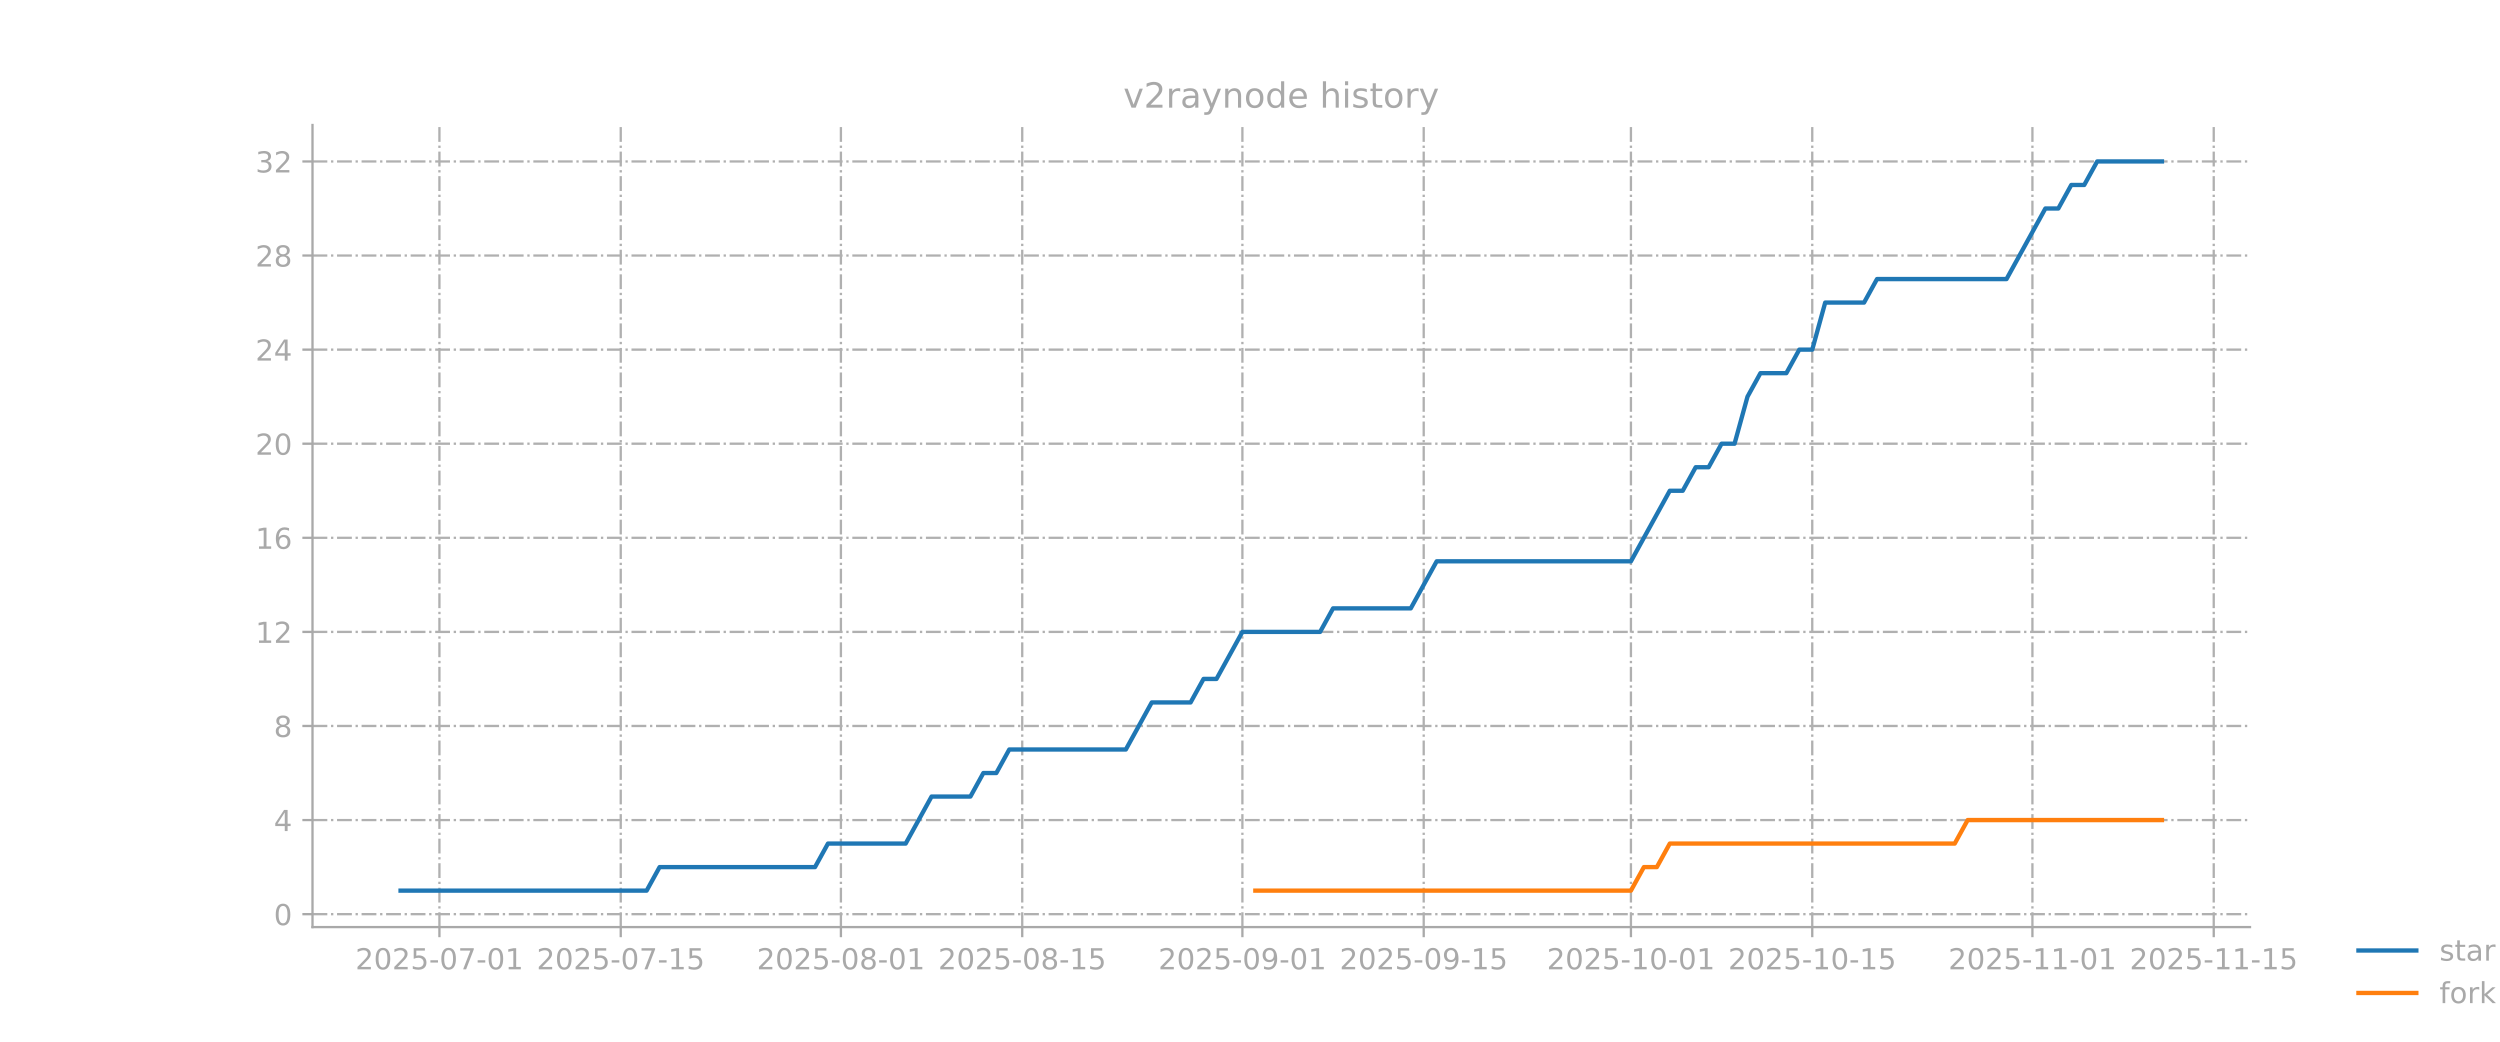
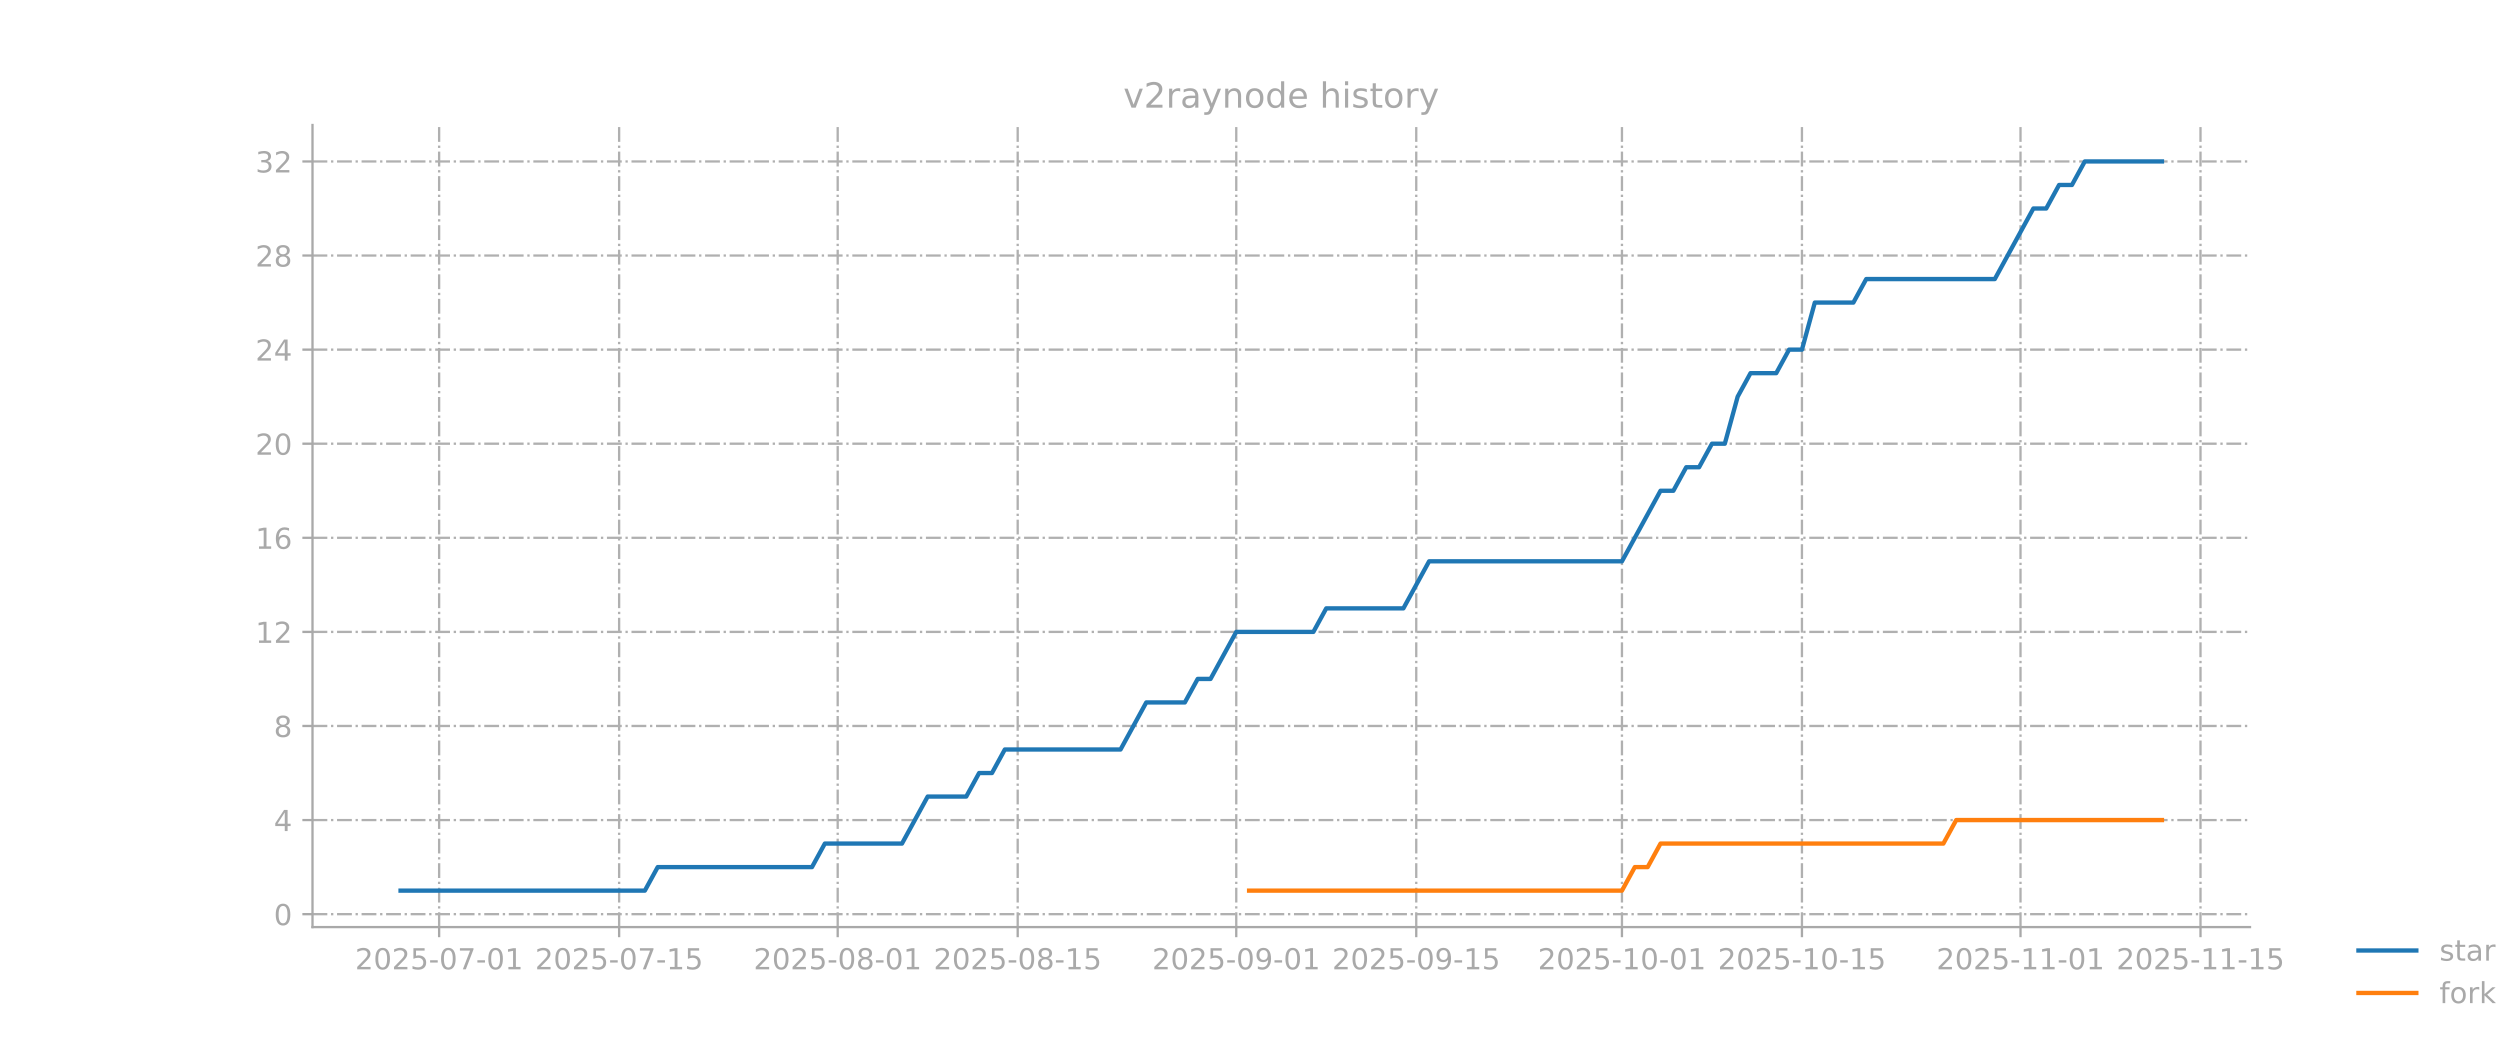
<svg xmlns="http://www.w3.org/2000/svg" xmlns:xlink="http://www.w3.org/1999/xlink" width="864pt" height="360pt" viewBox="0 0 864 360" version="1.1">
  <defs>
    <style type="text/css">*{stroke-linejoin: round; stroke-linecap: butt}</style>
  </defs>
  <g id="figure_1">
    <g id="patch_1">
      <path d="M 0 360  L 864 360  L 864 0  L 0 0  L 0 360  z " style="fill: none; opacity: 0" />
    </g>
    <g id="axes_1">
      <g id="patch_2">
        <path d="M 108 320.4  L 777.6 320.4  L 777.6 43.2  L 108 43.2  L 108 320.4  z " style="fill: none; opacity: 0" />
      </g>
      <g id="matplotlib.axis_1">
        <g id="xtick_1">
          <g id="line2d_1">
-             <path d="M 151.864 320.4  L 151.864 43.2  " clip-path="url(#p9b9fefcc9b)" style="fill: none; stroke-dasharray: 5.12,1.28,0.8,1.28; stroke-dashoffset: 0; stroke: #b0b0b0; stroke-width: 0.8" />
+             <path d="M 151.766 320.4  L 151.766 43.2  " clip-path="url(#pfaca9e0b37)" style="fill: none; stroke-dasharray: 5.12,1.28,0.8,1.28; stroke-dashoffset: 0; stroke: #b0b0b0; stroke-width: 0.8" />
          </g>
          <g id="line2d_2">
            <defs>
-               <path id="mfa0b8a6525" d="M 0 0  L 0 3.5  " style="stroke: #a9a9a9; stroke-width: 0.8" />
+               <path id="m57b0cd4472" d="M 0 0  L 0 3.5  " style="stroke: #a9a9a9; stroke-width: 0.8" />
            </defs>
            <g>
-               <use xlink:href="#mfa0b8a6525" x="151.864" y="320.4" style="fill: #a9a9a9; stroke: #a9a9a9; stroke-width: 0.8" />
+               <use xlink:href="#m57b0cd4472" x="151.766" y="320.4" style="fill: #a9a9a9; stroke: #a9a9a9; stroke-width: 0.8" />
            </g>
          </g>
          <g id="text_1">
-             <g style="fill: #a9a9a9" transform="translate(122.8064 334.9984) scale(0.1 -0.1)">
+             <g style="fill: #a9a9a9" transform="translate(122.7083 334.9984) scale(0.1 -0.1)">
              <defs>
                <path id="DejaVuSans-32" d="M 1228 531  L 3431 531  L 3431 0  L 469 0  L 469 531  Q 828 903 1448 1529  Q 2069 2156 2228 2338  Q 2531 2678 2651 2914  Q 2772 3150 2772 3378  Q 2772 3750 2511 3984  Q 2250 4219 1831 4219  Q 1534 4219 1204 4116  Q 875 4013 500 3803  L 500 4441  Q 881 4594 1212 4672  Q 1544 4750 1819 4750  Q 2544 4750 2975 4387  Q 3406 4025 3406 3419  Q 3406 3131 3298 2873  Q 3191 2616 2906 2266  Q 2828 2175 2409 1742  Q 1991 1309 1228 531  z " transform="scale(0.015625)" />
                <path id="DejaVuSans-30" d="M 2034 4250  Q 1547 4250 1301 3770  Q 1056 3291 1056 2328  Q 1056 1369 1301 889  Q 1547 409 2034 409  Q 2525 409 2770 889  Q 3016 1369 3016 2328  Q 3016 3291 2770 3770  Q 2525 4250 2034 4250  z M 2034 4750  Q 2819 4750 3233 4129  Q 3647 3509 3647 2328  Q 3647 1150 3233 529  Q 2819 -91 2034 -91  Q 1250 -91 836 529  Q 422 1150 422 2328  Q 422 3509 836 4129  Q 1250 4750 2034 4750  z " transform="scale(0.015625)" />
                <path id="DejaVuSans-35" d="M 691 4666  L 3169 4666  L 3169 4134  L 1269 4134  L 1269 2991  Q 1406 3038 1543 3061  Q 1681 3084 1819 3084  Q 2600 3084 3056 2656  Q 3513 2228 3513 1497  Q 3513 744 3044 326  Q 2575 -91 1722 -91  Q 1428 -91 1123 -41  Q 819 9 494 109  L 494 744  Q 775 591 1075 516  Q 1375 441 1709 441  Q 2250 441 2565 725  Q 2881 1009 2881 1497  Q 2881 1984 2565 2268  Q 2250 2553 1709 2553  Q 1456 2553 1204 2497  Q 953 2441 691 2322  L 691 4666  z " transform="scale(0.015625)" />
                <path id="DejaVuSans-2d" d="M 313 2009  L 1997 2009  L 1997 1497  L 313 1497  L 313 2009  z " transform="scale(0.015625)" />
                <path id="DejaVuSans-37" d="M 525 4666  L 3525 4666  L 3525 4397  L 1831 0  L 1172 0  L 2766 4134  L 525 4134  L 525 4666  z " transform="scale(0.015625)" />
                <path id="DejaVuSans-31" d="M 794 531  L 1825 531  L 1825 4091  L 703 3866  L 703 4441  L 1819 4666  L 2450 4666  L 2450 531  L 3481 531  L 3481 0  L 794 0  L 794 531  z " transform="scale(0.015625)" />
              </defs>
              <use xlink:href="#DejaVuSans-32" />
              <use xlink:href="#DejaVuSans-30" transform="translate(63.62305 0)" />
              <use xlink:href="#DejaVuSans-32" transform="translate(127.2461 0)" />
              <use xlink:href="#DejaVuSans-35" transform="translate(190.8691 0)" />
              <use xlink:href="#DejaVuSans-2d" transform="translate(254.4922 0)" />
              <use xlink:href="#DejaVuSans-30" transform="translate(290.5762 0)" />
              <use xlink:href="#DejaVuSans-37" transform="translate(354.1992 0)" />
              <use xlink:href="#DejaVuSans-2d" transform="translate(417.8223 0)" />
              <use xlink:href="#DejaVuSans-30" transform="translate(453.9062 0)" />
              <use xlink:href="#DejaVuSans-31" transform="translate(517.5293 0)" />
            </g>
          </g>
        </g>
        <g id="xtick_2">
          <g id="line2d_3">
-             <path d="M 214.527 320.4  L 214.527 43.2  " clip-path="url(#p9b9fefcc9b)" style="fill: none; stroke-dasharray: 5.12,1.28,0.8,1.28; stroke-dashoffset: 0; stroke: #b0b0b0; stroke-width: 0.8" />
+             <path d="M 213.972 320.4  L 213.972 43.2  " clip-path="url(#pfaca9e0b37)" style="fill: none; stroke-dasharray: 5.12,1.28,0.8,1.28; stroke-dashoffset: 0; stroke: #b0b0b0; stroke-width: 0.8" />
          </g>
          <g id="line2d_4">
            <g>
-               <use xlink:href="#mfa0b8a6525" x="214.527" y="320.4" style="fill: #a9a9a9; stroke: #a9a9a9; stroke-width: 0.8" />
+               <use xlink:href="#m57b0cd4472" x="213.972" y="320.4" style="fill: #a9a9a9; stroke: #a9a9a9; stroke-width: 0.8" />
            </g>
          </g>
          <g id="text_2">
-             <g style="fill: #a9a9a9" transform="translate(185.4695 334.9984) scale(0.1 -0.1)">
+             <g style="fill: #a9a9a9" transform="translate(184.9141 334.9984) scale(0.1 -0.1)">
              <use xlink:href="#DejaVuSans-32" />
              <use xlink:href="#DejaVuSans-30" transform="translate(63.62305 0)" />
              <use xlink:href="#DejaVuSans-32" transform="translate(127.2461 0)" />
              <use xlink:href="#DejaVuSans-35" transform="translate(190.8691 0)" />
              <use xlink:href="#DejaVuSans-2d" transform="translate(254.4922 0)" />
              <use xlink:href="#DejaVuSans-30" transform="translate(290.5762 0)" />
              <use xlink:href="#DejaVuSans-37" transform="translate(354.1992 0)" />
              <use xlink:href="#DejaVuSans-2d" transform="translate(417.8223 0)" />
              <use xlink:href="#DejaVuSans-31" transform="translate(453.9062 0)" />
              <use xlink:href="#DejaVuSans-35" transform="translate(517.5293 0)" />
            </g>
          </g>
        </g>
        <g id="xtick_3">
          <g id="line2d_5">
-             <path d="M 290.618 320.4  L 290.618 43.2  " clip-path="url(#p9b9fefcc9b)" style="fill: none; stroke-dasharray: 5.12,1.28,0.8,1.28; stroke-dashoffset: 0; stroke: #b0b0b0; stroke-width: 0.8" />
+             <path d="M 289.507 320.4  L 289.507 43.2  " clip-path="url(#pfaca9e0b37)" style="fill: none; stroke-dasharray: 5.12,1.28,0.8,1.28; stroke-dashoffset: 0; stroke: #b0b0b0; stroke-width: 0.8" />
          </g>
          <g id="line2d_6">
            <g>
-               <use xlink:href="#mfa0b8a6525" x="290.618" y="320.4" style="fill: #a9a9a9; stroke: #a9a9a9; stroke-width: 0.8" />
+               <use xlink:href="#m57b0cd4472" x="289.507" y="320.4" style="fill: #a9a9a9; stroke: #a9a9a9; stroke-width: 0.8" />
            </g>
          </g>
          <g id="text_3">
-             <g style="fill: #a9a9a9" transform="translate(261.5604 334.9984) scale(0.1 -0.1)">
+             <g style="fill: #a9a9a9" transform="translate(260.4496 334.9984) scale(0.1 -0.1)">
              <defs>
                <path id="DejaVuSans-38" d="M 2034 2216  Q 1584 2216 1326 1975  Q 1069 1734 1069 1313  Q 1069 891 1326 650  Q 1584 409 2034 409  Q 2484 409 2743 651  Q 3003 894 3003 1313  Q 3003 1734 2745 1975  Q 2488 2216 2034 2216  z M 1403 2484  Q 997 2584 770 2862  Q 544 3141 544 3541  Q 544 4100 942 4425  Q 1341 4750 2034 4750  Q 2731 4750 3128 4425  Q 3525 4100 3525 3541  Q 3525 3141 3298 2862  Q 3072 2584 2669 2484  Q 3125 2378 3379 2068  Q 3634 1759 3634 1313  Q 3634 634 3220 271  Q 2806 -91 2034 -91  Q 1263 -91 848 271  Q 434 634 434 1313  Q 434 1759 690 2068  Q 947 2378 1403 2484  z M 1172 3481  Q 1172 3119 1398 2916  Q 1625 2713 2034 2713  Q 2441 2713 2670 2916  Q 2900 3119 2900 3481  Q 2900 3844 2670 4047  Q 2441 4250 2034 4250  Q 1625 4250 1398 4047  Q 1172 3844 1172 3481  z " transform="scale(0.015625)" />
              </defs>
              <use xlink:href="#DejaVuSans-32" />
              <use xlink:href="#DejaVuSans-30" transform="translate(63.62305 0)" />
              <use xlink:href="#DejaVuSans-32" transform="translate(127.2461 0)" />
              <use xlink:href="#DejaVuSans-35" transform="translate(190.8691 0)" />
              <use xlink:href="#DejaVuSans-2d" transform="translate(254.4922 0)" />
              <use xlink:href="#DejaVuSans-30" transform="translate(290.5762 0)" />
              <use xlink:href="#DejaVuSans-38" transform="translate(354.1992 0)" />
              <use xlink:href="#DejaVuSans-2d" transform="translate(417.8223 0)" />
              <use xlink:href="#DejaVuSans-30" transform="translate(453.9062 0)" />
              <use xlink:href="#DejaVuSans-31" transform="translate(517.5293 0)" />
            </g>
          </g>
        </g>
        <g id="xtick_4">
          <g id="line2d_7">
-             <path d="M 353.281 320.4  L 353.281 43.2  " clip-path="url(#p9b9fefcc9b)" style="fill: none; stroke-dasharray: 5.12,1.28,0.8,1.28; stroke-dashoffset: 0; stroke: #b0b0b0; stroke-width: 0.8" />
+             <path d="M 351.713 320.4  L 351.713 43.2  " clip-path="url(#pfaca9e0b37)" style="fill: none; stroke-dasharray: 5.12,1.28,0.8,1.28; stroke-dashoffset: 0; stroke: #b0b0b0; stroke-width: 0.8" />
          </g>
          <g id="line2d_8">
            <g>
-               <use xlink:href="#mfa0b8a6525" x="353.281" y="320.4" style="fill: #a9a9a9; stroke: #a9a9a9; stroke-width: 0.8" />
+               <use xlink:href="#m57b0cd4472" x="351.713" y="320.4" style="fill: #a9a9a9; stroke: #a9a9a9; stroke-width: 0.8" />
            </g>
          </g>
          <g id="text_4">
-             <g style="fill: #a9a9a9" transform="translate(324.2235 334.9984) scale(0.1 -0.1)">
+             <g style="fill: #a9a9a9" transform="translate(322.6553 334.9984) scale(0.1 -0.1)">
              <use xlink:href="#DejaVuSans-32" />
              <use xlink:href="#DejaVuSans-30" transform="translate(63.62305 0)" />
              <use xlink:href="#DejaVuSans-32" transform="translate(127.2461 0)" />
              <use xlink:href="#DejaVuSans-35" transform="translate(190.8691 0)" />
              <use xlink:href="#DejaVuSans-2d" transform="translate(254.4922 0)" />
              <use xlink:href="#DejaVuSans-30" transform="translate(290.5762 0)" />
              <use xlink:href="#DejaVuSans-38" transform="translate(354.1992 0)" />
              <use xlink:href="#DejaVuSans-2d" transform="translate(417.8223 0)" />
              <use xlink:href="#DejaVuSans-31" transform="translate(453.9062 0)" />
              <use xlink:href="#DejaVuSans-35" transform="translate(517.5293 0)" />
            </g>
          </g>
        </g>
        <g id="xtick_5">
          <g id="line2d_9">
-             <path d="M 429.372 320.4  L 429.372 43.2  " clip-path="url(#p9b9fefcc9b)" style="fill: none; stroke-dasharray: 5.12,1.28,0.8,1.28; stroke-dashoffset: 0; stroke: #b0b0b0; stroke-width: 0.8" />
+             <path d="M 427.249 320.4  L 427.249 43.2  " clip-path="url(#pfaca9e0b37)" style="fill: none; stroke-dasharray: 5.12,1.28,0.8,1.28; stroke-dashoffset: 0; stroke: #b0b0b0; stroke-width: 0.8" />
          </g>
          <g id="line2d_10">
            <g>
-               <use xlink:href="#mfa0b8a6525" x="429.372" y="320.4" style="fill: #a9a9a9; stroke: #a9a9a9; stroke-width: 0.8" />
+               <use xlink:href="#m57b0cd4472" x="427.249" y="320.4" style="fill: #a9a9a9; stroke: #a9a9a9; stroke-width: 0.8" />
            </g>
          </g>
          <g id="text_5">
-             <g style="fill: #a9a9a9" transform="translate(400.3144 334.9984) scale(0.1 -0.1)">
+             <g style="fill: #a9a9a9" transform="translate(398.1908 334.9984) scale(0.1 -0.1)">
              <defs>
                <path id="DejaVuSans-39" d="M 703 97  L 703 672  Q 941 559 1184 500  Q 1428 441 1663 441  Q 2288 441 2617 861  Q 2947 1281 2994 2138  Q 2813 1869 2534 1725  Q 2256 1581 1919 1581  Q 1219 1581 811 2004  Q 403 2428 403 3163  Q 403 3881 828 4315  Q 1253 4750 1959 4750  Q 2769 4750 3195 4129  Q 3622 3509 3622 2328  Q 3622 1225 3098 567  Q 2575 -91 1691 -91  Q 1453 -91 1209 -44  Q 966 3 703 97  z M 1959 2075  Q 2384 2075 2632 2365  Q 2881 2656 2881 3163  Q 2881 3666 2632 3958  Q 2384 4250 1959 4250  Q 1534 4250 1286 3958  Q 1038 3666 1038 3163  Q 1038 2656 1286 2365  Q 1534 2075 1959 2075  z " transform="scale(0.015625)" />
              </defs>
              <use xlink:href="#DejaVuSans-32" />
              <use xlink:href="#DejaVuSans-30" transform="translate(63.62305 0)" />
              <use xlink:href="#DejaVuSans-32" transform="translate(127.2461 0)" />
              <use xlink:href="#DejaVuSans-35" transform="translate(190.8691 0)" />
              <use xlink:href="#DejaVuSans-2d" transform="translate(254.4922 0)" />
              <use xlink:href="#DejaVuSans-30" transform="translate(290.5762 0)" />
              <use xlink:href="#DejaVuSans-39" transform="translate(354.1992 0)" />
              <use xlink:href="#DejaVuSans-2d" transform="translate(417.8223 0)" />
              <use xlink:href="#DejaVuSans-30" transform="translate(453.9062 0)" />
              <use xlink:href="#DejaVuSans-31" transform="translate(517.5293 0)" />
            </g>
          </g>
        </g>
        <g id="xtick_6">
          <g id="line2d_11">
-             <path d="M 492.035 320.4  L 492.035 43.2  " clip-path="url(#p9b9fefcc9b)" style="fill: none; stroke-dasharray: 5.12,1.28,0.8,1.28; stroke-dashoffset: 0; stroke: #b0b0b0; stroke-width: 0.8" />
+             <path d="M 489.454 320.4  L 489.454 43.2  " clip-path="url(#pfaca9e0b37)" style="fill: none; stroke-dasharray: 5.12,1.28,0.8,1.28; stroke-dashoffset: 0; stroke: #b0b0b0; stroke-width: 0.8" />
          </g>
          <g id="line2d_12">
            <g>
-               <use xlink:href="#mfa0b8a6525" x="492.035" y="320.4" style="fill: #a9a9a9; stroke: #a9a9a9; stroke-width: 0.8" />
+               <use xlink:href="#m57b0cd4472" x="489.454" y="320.4" style="fill: #a9a9a9; stroke: #a9a9a9; stroke-width: 0.8" />
            </g>
          </g>
          <g id="text_6">
-             <g style="fill: #a9a9a9" transform="translate(462.9775 334.9984) scale(0.1 -0.1)">
+             <g style="fill: #a9a9a9" transform="translate(460.3965 334.9984) scale(0.1 -0.1)">
              <use xlink:href="#DejaVuSans-32" />
              <use xlink:href="#DejaVuSans-30" transform="translate(63.62305 0)" />
              <use xlink:href="#DejaVuSans-32" transform="translate(127.2461 0)" />
              <use xlink:href="#DejaVuSans-35" transform="translate(190.8691 0)" />
              <use xlink:href="#DejaVuSans-2d" transform="translate(254.4922 0)" />
              <use xlink:href="#DejaVuSans-30" transform="translate(290.5762 0)" />
              <use xlink:href="#DejaVuSans-39" transform="translate(354.1992 0)" />
              <use xlink:href="#DejaVuSans-2d" transform="translate(417.8223 0)" />
              <use xlink:href="#DejaVuSans-31" transform="translate(453.9062 0)" />
              <use xlink:href="#DejaVuSans-35" transform="translate(517.5293 0)" />
            </g>
          </g>
        </g>
        <g id="xtick_7">
          <g id="line2d_13">
-             <path d="M 563.65 320.4  L 563.65 43.2  " clip-path="url(#p9b9fefcc9b)" style="fill: none; stroke-dasharray: 5.12,1.28,0.8,1.28; stroke-dashoffset: 0; stroke: #b0b0b0; stroke-width: 0.8" />
+             <path d="M 560.547 320.4  L 560.547 43.2  " clip-path="url(#pfaca9e0b37)" style="fill: none; stroke-dasharray: 5.12,1.28,0.8,1.28; stroke-dashoffset: 0; stroke: #b0b0b0; stroke-width: 0.8" />
          </g>
          <g id="line2d_14">
            <g>
-               <use xlink:href="#mfa0b8a6525" x="563.65" y="320.4" style="fill: #a9a9a9; stroke: #a9a9a9; stroke-width: 0.8" />
+               <use xlink:href="#m57b0cd4472" x="560.547" y="320.4" style="fill: #a9a9a9; stroke: #a9a9a9; stroke-width: 0.8" />
            </g>
          </g>
          <g id="text_7">
-             <g style="fill: #a9a9a9" transform="translate(534.5925 334.9984) scale(0.1 -0.1)">
+             <g style="fill: #a9a9a9" transform="translate(531.4887 334.9984) scale(0.1 -0.1)">
              <use xlink:href="#DejaVuSans-32" />
              <use xlink:href="#DejaVuSans-30" transform="translate(63.62305 0)" />
              <use xlink:href="#DejaVuSans-32" transform="translate(127.2461 0)" />
              <use xlink:href="#DejaVuSans-35" transform="translate(190.8691 0)" />
              <use xlink:href="#DejaVuSans-2d" transform="translate(254.4922 0)" />
              <use xlink:href="#DejaVuSans-31" transform="translate(290.5762 0)" />
              <use xlink:href="#DejaVuSans-30" transform="translate(354.1992 0)" />
              <use xlink:href="#DejaVuSans-2d" transform="translate(417.8223 0)" />
              <use xlink:href="#DejaVuSans-30" transform="translate(453.9062 0)" />
              <use xlink:href="#DejaVuSans-31" transform="translate(517.5293 0)" />
            </g>
          </g>
        </g>
        <g id="xtick_8">
          <g id="line2d_15">
-             <path d="M 626.313 320.4  L 626.313 43.2  " clip-path="url(#p9b9fefcc9b)" style="fill: none; stroke-dasharray: 5.12,1.28,0.8,1.28; stroke-dashoffset: 0; stroke: #b0b0b0; stroke-width: 0.8" />
+             <path d="M 622.752 320.4  L 622.752 43.2  " clip-path="url(#pfaca9e0b37)" style="fill: none; stroke-dasharray: 5.12,1.28,0.8,1.28; stroke-dashoffset: 0; stroke: #b0b0b0; stroke-width: 0.8" />
          </g>
          <g id="line2d_16">
            <g>
-               <use xlink:href="#mfa0b8a6525" x="626.313" y="320.4" style="fill: #a9a9a9; stroke: #a9a9a9; stroke-width: 0.8" />
+               <use xlink:href="#m57b0cd4472" x="622.752" y="320.4" style="fill: #a9a9a9; stroke: #a9a9a9; stroke-width: 0.8" />
            </g>
          </g>
          <g id="text_8">
-             <g style="fill: #a9a9a9" transform="translate(597.2556 334.9984) scale(0.1 -0.1)">
+             <g style="fill: #a9a9a9" transform="translate(593.6944 334.9984) scale(0.1 -0.1)">
              <use xlink:href="#DejaVuSans-32" />
              <use xlink:href="#DejaVuSans-30" transform="translate(63.62305 0)" />
              <use xlink:href="#DejaVuSans-32" transform="translate(127.2461 0)" />
              <use xlink:href="#DejaVuSans-35" transform="translate(190.8691 0)" />
              <use xlink:href="#DejaVuSans-2d" transform="translate(254.4922 0)" />
              <use xlink:href="#DejaVuSans-31" transform="translate(290.5762 0)" />
              <use xlink:href="#DejaVuSans-30" transform="translate(354.1992 0)" />
              <use xlink:href="#DejaVuSans-2d" transform="translate(417.8223 0)" />
              <use xlink:href="#DejaVuSans-31" transform="translate(453.9062 0)" />
              <use xlink:href="#DejaVuSans-35" transform="translate(517.5293 0)" />
            </g>
          </g>
        </g>
        <g id="xtick_9">
          <g id="line2d_17">
-             <path d="M 702.404 320.4  L 702.404 43.2  " clip-path="url(#p9b9fefcc9b)" style="fill: none; stroke-dasharray: 5.12,1.28,0.8,1.28; stroke-dashoffset: 0; stroke: #b0b0b0; stroke-width: 0.8" />
+             <path d="M 698.288 320.4  L 698.288 43.2  " clip-path="url(#pfaca9e0b37)" style="fill: none; stroke-dasharray: 5.12,1.28,0.8,1.28; stroke-dashoffset: 0; stroke: #b0b0b0; stroke-width: 0.8" />
          </g>
          <g id="line2d_18">
            <g>
-               <use xlink:href="#mfa0b8a6525" x="702.404" y="320.4" style="fill: #a9a9a9; stroke: #a9a9a9; stroke-width: 0.8" />
+               <use xlink:href="#m57b0cd4472" x="698.288" y="320.4" style="fill: #a9a9a9; stroke: #a9a9a9; stroke-width: 0.8" />
            </g>
          </g>
          <g id="text_9">
-             <g style="fill: #a9a9a9" transform="translate(673.3465 334.9984) scale(0.1 -0.1)">
+             <g style="fill: #a9a9a9" transform="translate(669.2299 334.9984) scale(0.1 -0.1)">
              <use xlink:href="#DejaVuSans-32" />
              <use xlink:href="#DejaVuSans-30" transform="translate(63.62305 0)" />
              <use xlink:href="#DejaVuSans-32" transform="translate(127.2461 0)" />
              <use xlink:href="#DejaVuSans-35" transform="translate(190.8691 0)" />
              <use xlink:href="#DejaVuSans-2d" transform="translate(254.4922 0)" />
              <use xlink:href="#DejaVuSans-31" transform="translate(290.5762 0)" />
              <use xlink:href="#DejaVuSans-31" transform="translate(354.1992 0)" />
              <use xlink:href="#DejaVuSans-2d" transform="translate(417.8223 0)" />
              <use xlink:href="#DejaVuSans-30" transform="translate(453.9062 0)" />
              <use xlink:href="#DejaVuSans-31" transform="translate(517.5293 0)" />
            </g>
          </g>
        </g>
        <g id="xtick_10">
          <g id="line2d_19">
-             <path d="M 765.067 320.4  L 765.067 43.2  " clip-path="url(#p9b9fefcc9b)" style="fill: none; stroke-dasharray: 5.12,1.28,0.8,1.28; stroke-dashoffset: 0; stroke: #b0b0b0; stroke-width: 0.8" />
+             <path d="M 760.493 320.4  L 760.493 43.2  " clip-path="url(#pfaca9e0b37)" style="fill: none; stroke-dasharray: 5.12,1.28,0.8,1.28; stroke-dashoffset: 0; stroke: #b0b0b0; stroke-width: 0.8" />
          </g>
          <g id="line2d_20">
            <g>
-               <use xlink:href="#mfa0b8a6525" x="765.067" y="320.4" style="fill: #a9a9a9; stroke: #a9a9a9; stroke-width: 0.8" />
+               <use xlink:href="#m57b0cd4472" x="760.493" y="320.4" style="fill: #a9a9a9; stroke: #a9a9a9; stroke-width: 0.8" />
            </g>
          </g>
          <g id="text_10">
-             <g style="fill: #a9a9a9" transform="translate(736.0096 334.9984) scale(0.1 -0.1)">
+             <g style="fill: #a9a9a9" transform="translate(731.4356 334.9984) scale(0.1 -0.1)">
              <use xlink:href="#DejaVuSans-32" />
              <use xlink:href="#DejaVuSans-30" transform="translate(63.62305 0)" />
              <use xlink:href="#DejaVuSans-32" transform="translate(127.2461 0)" />
              <use xlink:href="#DejaVuSans-35" transform="translate(190.8691 0)" />
              <use xlink:href="#DejaVuSans-2d" transform="translate(254.4922 0)" />
              <use xlink:href="#DejaVuSans-31" transform="translate(290.5762 0)" />
              <use xlink:href="#DejaVuSans-31" transform="translate(354.1992 0)" />
              <use xlink:href="#DejaVuSans-2d" transform="translate(417.8223 0)" />
              <use xlink:href="#DejaVuSans-31" transform="translate(453.9062 0)" />
              <use xlink:href="#DejaVuSans-35" transform="translate(517.5293 0)" />
            </g>
          </g>
        </g>
      </g>
      <g id="matplotlib.axis_2">
        <g id="ytick_1">
          <g id="line2d_21">
-             <path d="M 108 315.929  L 777.6 315.929  " clip-path="url(#p9b9fefcc9b)" style="fill: none; stroke-dasharray: 5.12,1.28,0.8,1.28; stroke-dashoffset: 0; stroke: #b0b0b0; stroke-width: 0.8" />
+             <path d="M 108 315.929  L 777.6 315.929  " clip-path="url(#pfaca9e0b37)" style="fill: none; stroke-dasharray: 5.12,1.28,0.8,1.28; stroke-dashoffset: 0; stroke: #b0b0b0; stroke-width: 0.8" />
          </g>
          <g id="line2d_22">
            <defs>
-               <path id="m6343d59716" d="M 0 0  L -3.5 0  " style="stroke: #a9a9a9; stroke-width: 0.8" />
+               <path id="m3935623c5b" d="M 0 0  L -3.5 0  " style="stroke: #a9a9a9; stroke-width: 0.8" />
            </defs>
            <g>
-               <use xlink:href="#m6343d59716" x="108" y="315.929" style="fill: #a9a9a9; stroke: #a9a9a9; stroke-width: 0.8" />
+               <use xlink:href="#m3935623c5b" x="108" y="315.929" style="fill: #a9a9a9; stroke: #a9a9a9; stroke-width: 0.8" />
            </g>
          </g>
          <g id="text_11">
            <g style="fill: #a9a9a9" transform="translate(94.6375 319.7283) scale(0.1 -0.1)">
              <use xlink:href="#DejaVuSans-30" />
            </g>
          </g>
        </g>
        <g id="ytick_2">
          <g id="line2d_23">
-             <path d="M 108 283.413  L 777.6 283.413  " clip-path="url(#p9b9fefcc9b)" style="fill: none; stroke-dasharray: 5.12,1.28,0.8,1.28; stroke-dashoffset: 0; stroke: #b0b0b0; stroke-width: 0.8" />
+             <path d="M 108 283.413  L 777.6 283.413  " clip-path="url(#pfaca9e0b37)" style="fill: none; stroke-dasharray: 5.12,1.28,0.8,1.28; stroke-dashoffset: 0; stroke: #b0b0b0; stroke-width: 0.8" />
          </g>
          <g id="line2d_24">
            <g>
-               <use xlink:href="#m6343d59716" x="108" y="283.413" style="fill: #a9a9a9; stroke: #a9a9a9; stroke-width: 0.8" />
+               <use xlink:href="#m3935623c5b" x="108" y="283.413" style="fill: #a9a9a9; stroke: #a9a9a9; stroke-width: 0.8" />
            </g>
          </g>
          <g id="text_12">
            <g style="fill: #a9a9a9" transform="translate(94.6375 287.2121) scale(0.1 -0.1)">
              <defs>
                <path id="DejaVuSans-34" d="M 2419 4116  L 825 1625  L 2419 1625  L 2419 4116  z M 2253 4666  L 3047 4666  L 3047 1625  L 3713 1625  L 3713 1100  L 3047 1100  L 3047 0  L 2419 0  L 2419 1100  L 313 1100  L 313 1709  L 2253 4666  z " transform="scale(0.015625)" />
              </defs>
              <use xlink:href="#DejaVuSans-34" />
            </g>
          </g>
        </g>
        <g id="ytick_3">
          <g id="line2d_25">
-             <path d="M 108 250.897  L 777.6 250.897  " clip-path="url(#p9b9fefcc9b)" style="fill: none; stroke-dasharray: 5.12,1.28,0.8,1.28; stroke-dashoffset: 0; stroke: #b0b0b0; stroke-width: 0.8" />
+             <path d="M 108 250.897  L 777.6 250.897  " clip-path="url(#pfaca9e0b37)" style="fill: none; stroke-dasharray: 5.12,1.28,0.8,1.28; stroke-dashoffset: 0; stroke: #b0b0b0; stroke-width: 0.8" />
          </g>
          <g id="line2d_26">
            <g>
-               <use xlink:href="#m6343d59716" x="108" y="250.897" style="fill: #a9a9a9; stroke: #a9a9a9; stroke-width: 0.8" />
+               <use xlink:href="#m3935623c5b" x="108" y="250.897" style="fill: #a9a9a9; stroke: #a9a9a9; stroke-width: 0.8" />
            </g>
          </g>
          <g id="text_13">
            <g style="fill: #a9a9a9" transform="translate(94.6375 254.696) scale(0.1 -0.1)">
              <use xlink:href="#DejaVuSans-38" />
            </g>
          </g>
        </g>
        <g id="ytick_4">
          <g id="line2d_27">
-             <path d="M 108 218.381  L 777.6 218.381  " clip-path="url(#p9b9fefcc9b)" style="fill: none; stroke-dasharray: 5.12,1.28,0.8,1.28; stroke-dashoffset: 0; stroke: #b0b0b0; stroke-width: 0.8" />
+             <path d="M 108 218.381  L 777.6 218.381  " clip-path="url(#pfaca9e0b37)" style="fill: none; stroke-dasharray: 5.12,1.28,0.8,1.28; stroke-dashoffset: 0; stroke: #b0b0b0; stroke-width: 0.8" />
          </g>
          <g id="line2d_28">
            <g>
-               <use xlink:href="#m6343d59716" x="108" y="218.381" style="fill: #a9a9a9; stroke: #a9a9a9; stroke-width: 0.8" />
+               <use xlink:href="#m3935623c5b" x="108" y="218.381" style="fill: #a9a9a9; stroke: #a9a9a9; stroke-width: 0.8" />
            </g>
          </g>
          <g id="text_14">
            <g style="fill: #a9a9a9" transform="translate(88.275 222.1799) scale(0.1 -0.1)">
              <use xlink:href="#DejaVuSans-31" />
              <use xlink:href="#DejaVuSans-32" transform="translate(63.62305 0)" />
            </g>
          </g>
        </g>
        <g id="ytick_5">
          <g id="line2d_29">
-             <path d="M 108 185.865  L 777.6 185.865  " clip-path="url(#p9b9fefcc9b)" style="fill: none; stroke-dasharray: 5.12,1.28,0.8,1.28; stroke-dashoffset: 0; stroke: #b0b0b0; stroke-width: 0.8" />
+             <path d="M 108 185.865  L 777.6 185.865  " clip-path="url(#pfaca9e0b37)" style="fill: none; stroke-dasharray: 5.12,1.28,0.8,1.28; stroke-dashoffset: 0; stroke: #b0b0b0; stroke-width: 0.8" />
          </g>
          <g id="line2d_30">
            <g>
-               <use xlink:href="#m6343d59716" x="108" y="185.865" style="fill: #a9a9a9; stroke: #a9a9a9; stroke-width: 0.8" />
+               <use xlink:href="#m3935623c5b" x="108" y="185.865" style="fill: #a9a9a9; stroke: #a9a9a9; stroke-width: 0.8" />
            </g>
          </g>
          <g id="text_15">
            <g style="fill: #a9a9a9" transform="translate(88.275 189.6637) scale(0.1 -0.1)">
              <defs>
                <path id="DejaVuSans-36" d="M 2113 2584  Q 1688 2584 1439 2293  Q 1191 2003 1191 1497  Q 1191 994 1439 701  Q 1688 409 2113 409  Q 2538 409 2786 701  Q 3034 994 3034 1497  Q 3034 2003 2786 2293  Q 2538 2584 2113 2584  z M 3366 4563  L 3366 3988  Q 3128 4100 2886 4159  Q 2644 4219 2406 4219  Q 1781 4219 1451 3797  Q 1122 3375 1075 2522  Q 1259 2794 1537 2939  Q 1816 3084 2150 3084  Q 2853 3084 3261 2657  Q 3669 2231 3669 1497  Q 3669 778 3244 343  Q 2819 -91 2113 -91  Q 1303 -91 875 529  Q 447 1150 447 2328  Q 447 3434 972 4092  Q 1497 4750 2381 4750  Q 2619 4750 2861 4703  Q 3103 4656 3366 4563  z " transform="scale(0.015625)" />
              </defs>
              <use xlink:href="#DejaVuSans-31" />
              <use xlink:href="#DejaVuSans-36" transform="translate(63.62305 0)" />
            </g>
          </g>
        </g>
        <g id="ytick_6">
          <g id="line2d_31">
-             <path d="M 108 153.348  L 777.6 153.348  " clip-path="url(#p9b9fefcc9b)" style="fill: none; stroke-dasharray: 5.12,1.28,0.8,1.28; stroke-dashoffset: 0; stroke: #b0b0b0; stroke-width: 0.8" />
+             <path d="M 108 153.348  L 777.6 153.348  " clip-path="url(#pfaca9e0b37)" style="fill: none; stroke-dasharray: 5.12,1.28,0.8,1.28; stroke-dashoffset: 0; stroke: #b0b0b0; stroke-width: 0.8" />
          </g>
          <g id="line2d_32">
            <g>
-               <use xlink:href="#m6343d59716" x="108" y="153.348" style="fill: #a9a9a9; stroke: #a9a9a9; stroke-width: 0.8" />
+               <use xlink:href="#m3935623c5b" x="108" y="153.348" style="fill: #a9a9a9; stroke: #a9a9a9; stroke-width: 0.8" />
            </g>
          </g>
          <g id="text_16">
            <g style="fill: #a9a9a9" transform="translate(88.275 157.1476) scale(0.1 -0.1)">
              <use xlink:href="#DejaVuSans-32" />
              <use xlink:href="#DejaVuSans-30" transform="translate(63.62305 0)" />
            </g>
          </g>
        </g>
        <g id="ytick_7">
          <g id="line2d_33">
-             <path d="M 108 120.832  L 777.6 120.832  " clip-path="url(#p9b9fefcc9b)" style="fill: none; stroke-dasharray: 5.12,1.28,0.8,1.28; stroke-dashoffset: 0; stroke: #b0b0b0; stroke-width: 0.8" />
+             <path d="M 108 120.832  L 777.6 120.832  " clip-path="url(#pfaca9e0b37)" style="fill: none; stroke-dasharray: 5.12,1.28,0.8,1.28; stroke-dashoffset: 0; stroke: #b0b0b0; stroke-width: 0.8" />
          </g>
          <g id="line2d_34">
            <g>
-               <use xlink:href="#m6343d59716" x="108" y="120.832" style="fill: #a9a9a9; stroke: #a9a9a9; stroke-width: 0.8" />
+               <use xlink:href="#m3935623c5b" x="108" y="120.832" style="fill: #a9a9a9; stroke: #a9a9a9; stroke-width: 0.8" />
            </g>
          </g>
          <g id="text_17">
            <g style="fill: #a9a9a9" transform="translate(88.275 124.6315) scale(0.1 -0.1)">
              <use xlink:href="#DejaVuSans-32" />
              <use xlink:href="#DejaVuSans-34" transform="translate(63.62305 0)" />
            </g>
          </g>
        </g>
        <g id="ytick_8">
          <g id="line2d_35">
-             <path d="M 108 88.316  L 777.6 88.316  " clip-path="url(#p9b9fefcc9b)" style="fill: none; stroke-dasharray: 5.12,1.28,0.8,1.28; stroke-dashoffset: 0; stroke: #b0b0b0; stroke-width: 0.8" />
+             <path d="M 108 88.316  L 777.6 88.316  " clip-path="url(#pfaca9e0b37)" style="fill: none; stroke-dasharray: 5.12,1.28,0.8,1.28; stroke-dashoffset: 0; stroke: #b0b0b0; stroke-width: 0.8" />
          </g>
          <g id="line2d_36">
            <g>
-               <use xlink:href="#m6343d59716" x="108" y="88.316" style="fill: #a9a9a9; stroke: #a9a9a9; stroke-width: 0.8" />
+               <use xlink:href="#m3935623c5b" x="108" y="88.316" style="fill: #a9a9a9; stroke: #a9a9a9; stroke-width: 0.8" />
            </g>
          </g>
          <g id="text_18">
            <g style="fill: #a9a9a9" transform="translate(88.275 92.11535) scale(0.1 -0.1)">
              <use xlink:href="#DejaVuSans-32" />
              <use xlink:href="#DejaVuSans-38" transform="translate(63.62305 0)" />
            </g>
          </g>
        </g>
        <g id="ytick_9">
          <g id="line2d_37">
-             <path d="M 108 55.8  L 777.6 55.8  " clip-path="url(#p9b9fefcc9b)" style="fill: none; stroke-dasharray: 5.12,1.28,0.8,1.28; stroke-dashoffset: 0; stroke: #b0b0b0; stroke-width: 0.8" />
+             <path d="M 108 55.8  L 777.6 55.8  " clip-path="url(#pfaca9e0b37)" style="fill: none; stroke-dasharray: 5.12,1.28,0.8,1.28; stroke-dashoffset: 0; stroke: #b0b0b0; stroke-width: 0.8" />
          </g>
          <g id="line2d_38">
            <g>
-               <use xlink:href="#m6343d59716" x="108" y="55.8" style="fill: #a9a9a9; stroke: #a9a9a9; stroke-width: 0.8" />
+               <use xlink:href="#m3935623c5b" x="108" y="55.8" style="fill: #a9a9a9; stroke: #a9a9a9; stroke-width: 0.8" />
            </g>
          </g>
          <g id="text_19">
            <g style="fill: #a9a9a9" transform="translate(88.275 59.59922) scale(0.1 -0.1)">
              <defs>
                <path id="DejaVuSans-33" d="M 2597 2516  Q 3050 2419 3304 2112  Q 3559 1806 3559 1356  Q 3559 666 3084 287  Q 2609 -91 1734 -91  Q 1441 -91 1130 -33  Q 819 25 488 141  L 488 750  Q 750 597 1062 519  Q 1375 441 1716 441  Q 2309 441 2620 675  Q 2931 909 2931 1356  Q 2931 1769 2642 2001  Q 2353 2234 1838 2234  L 1294 2234  L 1294 2753  L 1863 2753  Q 2328 2753 2575 2939  Q 2822 3125 2822 3475  Q 2822 3834 2567 4026  Q 2313 4219 1838 4219  Q 1578 4219 1281 4162  Q 984 4106 628 3988  L 628 4550  Q 988 4650 1302 4700  Q 1616 4750 1894 4750  Q 2613 4750 3031 4423  Q 3450 4097 3450 3541  Q 3450 3153 3228 2886  Q 3006 2619 2597 2516  z " transform="scale(0.015625)" />
              </defs>
              <use xlink:href="#DejaVuSans-33" />
              <use xlink:href="#DejaVuSans-32" transform="translate(63.62305 0)" />
            </g>
          </g>
        </g>
      </g>
      <g id="line2d_39">
-         <path d="M 138.436 307.8  L 223.479 307.8  L 227.955 299.671  L 281.666 299.671  L 286.142 291.542  L 312.998 291.542  L 321.95 275.284  L 335.378 275.284  L 339.853 267.155  L 344.329 267.155  L 348.805 259.026  L 389.089 259.026  L 398.041 242.768  L 411.468 242.768  L 415.944 234.639  L 420.42 234.639  L 429.372 218.381  L 456.228 218.381  L 460.704 210.252  L 487.559 210.252  L 496.511 193.994  L 563.65 193.994  L 577.078 169.606  L 581.554 169.606  L 586.03 161.477  L 590.506 161.477  L 594.982 153.348  L 599.458 153.348  L 603.934 137.09  L 608.41 128.961  L 617.361 128.961  L 621.837 120.832  L 626.313 120.832  L 630.789 104.574  L 644.217 104.574  L 648.693 96.445  L 693.452 96.445  L 706.88 72.058  L 711.356 72.058  L 715.832 63.929  L 720.308 63.929  L 724.784 55.8  L 747.164 55.8  L 747.164 55.8  " clip-path="url(#p9b9fefcc9b)" style="fill: none; stroke: #1f77b4; stroke-width: 1.5; stroke-linecap: square" />
+         <path d="M 138.436 307.8  L 222.858 307.8  L 227.302 299.671  L 280.621 299.671  L 285.064 291.542  L 311.724 291.542  L 320.61 275.284  L 333.94 275.284  L 338.383 267.155  L 342.827 267.155  L 347.27 259.026  L 387.259 259.026  L 396.146 242.768  L 409.476 242.768  L 413.919 234.639  L 418.362 234.639  L 427.249 218.381  L 453.908 218.381  L 458.351 210.252  L 485.011 210.252  L 493.898 193.994  L 560.547 193.994  L 573.876 169.606  L 578.32 169.606  L 582.763 161.477  L 587.206 161.477  L 591.649 153.348  L 596.093 153.348  L 600.536 137.09  L 604.979 128.961  L 613.866 128.961  L 618.309 120.832  L 622.752 120.832  L 627.195 104.574  L 640.525 104.574  L 644.969 96.445  L 689.401 96.445  L 702.731 72.058  L 707.174 72.058  L 711.618 63.929  L 716.061 63.929  L 720.504 55.8  L 747.164 55.8  L 747.164 55.8  " clip-path="url(#pfaca9e0b37)" style="fill: none; stroke: #1f77b4; stroke-width: 1.5; stroke-linecap: square" />
      </g>
      <g id="line2d_40">
-         <path d="M 433.848 307.8  L 438.324 307.8  L 442.8 307.8  L 447.276 307.8  L 451.752 307.8  L 456.228 307.8  L 460.704 307.8  L 465.18 307.8  L 469.656 307.8  L 474.132 307.8  L 478.607 307.8  L 483.083 307.8  L 487.559 307.8  L 492.035 307.8  L 496.511 307.8  L 500.987 307.8  L 505.463 307.8  L 509.939 307.8  L 514.415 307.8  L 518.891 307.8  L 523.367 307.8  L 527.843 307.8  L 532.319 307.8  L 536.795 307.8  L 541.271 307.8  L 545.747 307.8  L 550.222 307.8  L 554.698 307.8  L 559.174 307.8  L 563.65 307.8  L 568.126 299.671  L 572.602 299.671  L 577.078 291.542  L 581.554 291.542  L 586.03 291.542  L 590.506 291.542  L 594.982 291.542  L 599.458 291.542  L 603.934 291.542  L 608.41 291.542  L 612.886 291.542  L 617.361 291.542  L 621.837 291.542  L 626.313 291.542  L 630.789 291.542  L 635.265 291.542  L 639.741 291.542  L 644.217 291.542  L 648.693 291.542  L 653.169 291.542  L 657.645 291.542  L 662.121 291.542  L 666.597 291.542  L 671.073 291.542  L 675.549 291.542  L 680.025 283.413  L 684.501 283.413  L 688.976 283.413  L 693.452 283.413  L 697.928 283.413  L 702.404 283.413  L 706.88 283.413  L 711.356 283.413  L 715.832 283.413  L 720.308 283.413  L 724.784 283.413  L 729.26 283.413  L 733.736 283.413  L 738.212 283.413  L 742.688 283.413  L 747.164 283.413  " clip-path="url(#p9b9fefcc9b)" style="fill: none; stroke: #ff7f0e; stroke-width: 1.5; stroke-linecap: square" />
+         <path d="M 431.692 307.8  L 436.135 307.8  L 440.578 307.8  L 445.022 307.8  L 449.465 307.8  L 453.908 307.8  L 458.351 307.8  L 462.795 307.8  L 467.238 307.8  L 471.681 307.8  L 476.124 307.8  L 480.568 307.8  L 485.011 307.8  L 489.454 307.8  L 493.898 307.8  L 498.341 307.8  L 502.784 307.8  L 507.227 307.8  L 511.671 307.8  L 516.114 307.8  L 520.557 307.8  L 525 307.8  L 529.444 307.8  L 533.887 307.8  L 538.33 307.8  L 542.773 307.8  L 547.217 307.8  L 551.66 307.8  L 556.103 307.8  L 560.547 307.8  L 564.99 299.671  L 569.433 299.671  L 573.876 291.542  L 578.32 291.542  L 582.763 291.542  L 587.206 291.542  L 591.649 291.542  L 596.093 291.542  L 600.536 291.542  L 604.979 291.542  L 609.422 291.542  L 613.866 291.542  L 618.309 291.542  L 622.752 291.542  L 627.195 291.542  L 631.639 291.542  L 636.082 291.542  L 640.525 291.542  L 644.969 291.542  L 649.412 291.542  L 653.855 291.542  L 658.298 291.542  L 662.742 291.542  L 667.185 291.542  L 671.628 291.542  L 676.071 283.413  L 680.515 283.413  L 684.958 283.413  L 689.401 283.413  L 693.844 283.413  L 698.288 283.413  L 702.731 283.413  L 707.174 283.413  L 711.618 283.413  L 716.061 283.413  L 720.504 283.413  L 724.947 283.413  L 729.391 283.413  L 733.834 283.413  L 738.277 283.413  L 742.72 283.413  L 747.164 283.413  " clip-path="url(#pfaca9e0b37)" style="fill: none; stroke: #ff7f0e; stroke-width: 1.5; stroke-linecap: square" />
      </g>
      <g id="patch_3">
        <path d="M 108 320.4  L 108 43.2  " style="fill: none; stroke: #a9a9a9; stroke-width: 0.8; stroke-linejoin: miter; stroke-linecap: square" />
      </g>
      <g id="patch_4">
        <path d="M 777.6 320.4  L 777.6 43.2  " style="fill: none" />
      </g>
      <g id="patch_5">
        <path d="M 108 320.4  L 777.6 320.4  " style="fill: none; stroke: #a9a9a9; stroke-width: 0.8; stroke-linejoin: miter; stroke-linecap: square" />
      </g>
      <g id="patch_6">
        <path d="M 108 43.2  L 777.6 43.2  " style="fill: none" />
      </g>
      <g id="text_20">
        <g style="fill: #a9a9a9" transform="translate(388.2188 37.2) scale(0.12 -0.12)">
          <defs>
            <path id="DejaVuSans-76" d="M 191 3500  L 800 3500  L 1894 563  L 2988 3500  L 3597 3500  L 2284 0  L 1503 0  L 191 3500  z " transform="scale(0.015625)" />
            <path id="DejaVuSans-72" d="M 2631 2963  Q 2534 3019 2420 3045  Q 2306 3072 2169 3072  Q 1681 3072 1420 2755  Q 1159 2438 1159 1844  L 1159 0  L 581 0  L 581 3500  L 1159 3500  L 1159 2956  Q 1341 3275 1631 3429  Q 1922 3584 2338 3584  Q 2397 3584 2469 3576  Q 2541 3569 2628 3553  L 2631 2963  z " transform="scale(0.015625)" />
            <path id="DejaVuSans-61" d="M 2194 1759  Q 1497 1759 1228 1600  Q 959 1441 959 1056  Q 959 750 1161 570  Q 1363 391 1709 391  Q 2188 391 2477 730  Q 2766 1069 2766 1631  L 2766 1759  L 2194 1759  z M 3341 1997  L 3341 0  L 2766 0  L 2766 531  Q 2569 213 2275 61  Q 1981 -91 1556 -91  Q 1019 -91 701 211  Q 384 513 384 1019  Q 384 1609 779 1909  Q 1175 2209 1959 2209  L 2766 2209  L 2766 2266  Q 2766 2663 2505 2880  Q 2244 3097 1772 3097  Q 1472 3097 1187 3025  Q 903 2953 641 2809  L 641 3341  Q 956 3463 1253 3523  Q 1550 3584 1831 3584  Q 2591 3584 2966 3190  Q 3341 2797 3341 1997  z " transform="scale(0.015625)" />
            <path id="DejaVuSans-79" d="M 2059 -325  Q 1816 -950 1584 -1140  Q 1353 -1331 966 -1331  L 506 -1331  L 506 -850  L 844 -850  Q 1081 -850 1212 -737  Q 1344 -625 1503 -206  L 1606 56  L 191 3500  L 800 3500  L 1894 763  L 2988 3500  L 3597 3500  L 2059 -325  z " transform="scale(0.015625)" />
            <path id="DejaVuSans-6e" d="M 3513 2113  L 3513 0  L 2938 0  L 2938 2094  Q 2938 2591 2744 2837  Q 2550 3084 2163 3084  Q 1697 3084 1428 2787  Q 1159 2491 1159 1978  L 1159 0  L 581 0  L 581 3500  L 1159 3500  L 1159 2956  Q 1366 3272 1645 3428  Q 1925 3584 2291 3584  Q 2894 3584 3203 3211  Q 3513 2838 3513 2113  z " transform="scale(0.015625)" />
            <path id="DejaVuSans-6f" d="M 1959 3097  Q 1497 3097 1228 2736  Q 959 2375 959 1747  Q 959 1119 1226 758  Q 1494 397 1959 397  Q 2419 397 2687 759  Q 2956 1122 2956 1747  Q 2956 2369 2687 2733  Q 2419 3097 1959 3097  z M 1959 3584  Q 2709 3584 3137 3096  Q 3566 2609 3566 1747  Q 3566 888 3137 398  Q 2709 -91 1959 -91  Q 1206 -91 779 398  Q 353 888 353 1747  Q 353 2609 779 3096  Q 1206 3584 1959 3584  z " transform="scale(0.015625)" />
            <path id="DejaVuSans-64" d="M 2906 2969  L 2906 4863  L 3481 4863  L 3481 0  L 2906 0  L 2906 525  Q 2725 213 2448 61  Q 2172 -91 1784 -91  Q 1150 -91 751 415  Q 353 922 353 1747  Q 353 2572 751 3078  Q 1150 3584 1784 3584  Q 2172 3584 2448 3432  Q 2725 3281 2906 2969  z M 947 1747  Q 947 1113 1208 752  Q 1469 391 1925 391  Q 2381 391 2643 752  Q 2906 1113 2906 1747  Q 2906 2381 2643 2742  Q 2381 3103 1925 3103  Q 1469 3103 1208 2742  Q 947 2381 947 1747  z " transform="scale(0.015625)" />
            <path id="DejaVuSans-65" d="M 3597 1894  L 3597 1613  L 953 1613  Q 991 1019 1311 708  Q 1631 397 2203 397  Q 2534 397 2845 478  Q 3156 559 3463 722  L 3463 178  Q 3153 47 2828 -22  Q 2503 -91 2169 -91  Q 1331 -91 842 396  Q 353 884 353 1716  Q 353 2575 817 3079  Q 1281 3584 2069 3584  Q 2775 3584 3186 3129  Q 3597 2675 3597 1894  z M 3022 2063  Q 3016 2534 2758 2815  Q 2500 3097 2075 3097  Q 1594 3097 1305 2825  Q 1016 2553 972 2059  L 3022 2063  z " transform="scale(0.015625)" />
            <path id="DejaVuSans-20" transform="scale(0.015625)" />
            <path id="DejaVuSans-68" d="M 3513 2113  L 3513 0  L 2938 0  L 2938 2094  Q 2938 2591 2744 2837  Q 2550 3084 2163 3084  Q 1697 3084 1428 2787  Q 1159 2491 1159 1978  L 1159 0  L 581 0  L 581 4863  L 1159 4863  L 1159 2956  Q 1366 3272 1645 3428  Q 1925 3584 2291 3584  Q 2894 3584 3203 3211  Q 3513 2838 3513 2113  z " transform="scale(0.015625)" />
            <path id="DejaVuSans-69" d="M 603 3500  L 1178 3500  L 1178 0  L 603 0  L 603 3500  z M 603 4863  L 1178 4863  L 1178 4134  L 603 4134  L 603 4863  z " transform="scale(0.015625)" />
            <path id="DejaVuSans-73" d="M 2834 3397  L 2834 2853  Q 2591 2978 2328 3040  Q 2066 3103 1784 3103  Q 1356 3103 1142 2972  Q 928 2841 928 2578  Q 928 2378 1081 2264  Q 1234 2150 1697 2047  L 1894 2003  Q 2506 1872 2764 1633  Q 3022 1394 3022 966  Q 3022 478 2636 193  Q 2250 -91 1575 -91  Q 1294 -91 989 -36  Q 684 19 347 128  L 347 722  Q 666 556 975 473  Q 1284 391 1588 391  Q 1994 391 2212 530  Q 2431 669 2431 922  Q 2431 1156 2273 1281  Q 2116 1406 1581 1522  L 1381 1569  Q 847 1681 609 1914  Q 372 2147 372 2553  Q 372 3047 722 3315  Q 1072 3584 1716 3584  Q 2034 3584 2315 3537  Q 2597 3491 2834 3397  z " transform="scale(0.015625)" />
            <path id="DejaVuSans-74" d="M 1172 4494  L 1172 3500  L 2356 3500  L 2356 3053  L 1172 3053  L 1172 1153  Q 1172 725 1289 603  Q 1406 481 1766 481  L 2356 481  L 2356 0  L 1766 0  Q 1100 0 847 248  Q 594 497 594 1153  L 594 3053  L 172 3053  L 172 3500  L 594 3500  L 594 4494  L 1172 4494  z " transform="scale(0.015625)" />
          </defs>
          <use xlink:href="#DejaVuSans-76" />
          <use xlink:href="#DejaVuSans-32" transform="translate(59.17969 0)" />
          <use xlink:href="#DejaVuSans-72" transform="translate(122.8027 0)" />
          <use xlink:href="#DejaVuSans-61" transform="translate(163.916 0)" />
          <use xlink:href="#DejaVuSans-79" transform="translate(225.1953 0)" />
          <use xlink:href="#DejaVuSans-6e" transform="translate(284.375 0)" />
          <use xlink:href="#DejaVuSans-6f" transform="translate(347.7539 0)" />
          <use xlink:href="#DejaVuSans-64" transform="translate(408.9355 0)" />
          <use xlink:href="#DejaVuSans-65" transform="translate(472.4121 0)" />
          <use xlink:href="#DejaVuSans-20" transform="translate(533.9355 0)" />
          <use xlink:href="#DejaVuSans-68" transform="translate(565.7227 0)" />
          <use xlink:href="#DejaVuSans-69" transform="translate(629.1016 0)" />
          <use xlink:href="#DejaVuSans-73" transform="translate(656.8848 0)" />
          <use xlink:href="#DejaVuSans-74" transform="translate(708.9844 0)" />
          <use xlink:href="#DejaVuSans-6f" transform="translate(748.1934 0)" />
          <use xlink:href="#DejaVuSans-72" transform="translate(809.375 0)" />
          <use xlink:href="#DejaVuSans-79" transform="translate(850.4883 0)" />
        </g>
      </g>
      <g id="legend_1">
        <g id="line2d_41">
          <path d="M 815.08 328.498  L 825.08 328.498  L 835.08 328.498  " style="fill: none; stroke: #1f77b4; stroke-width: 1.5; stroke-linecap: square" />
        </g>
        <g id="text_21">
          <g style="fill: #a9a9a9" transform="translate(843.08 331.9984) scale(0.1 -0.1)">
            <use xlink:href="#DejaVuSans-73" />
            <use xlink:href="#DejaVuSans-74" transform="translate(52.09961 0)" />
            <use xlink:href="#DejaVuSans-61" transform="translate(91.30859 0)" />
            <use xlink:href="#DejaVuSans-72" transform="translate(152.5879 0)" />
          </g>
        </g>
        <g id="line2d_42">
          <path d="M 815.08 343.177  L 825.08 343.177  L 835.08 343.177  " style="fill: none; stroke: #ff7f0e; stroke-width: 1.5; stroke-linecap: square" />
        </g>
        <g id="text_22">
          <g style="fill: #a9a9a9" transform="translate(843.08 346.6766) scale(0.1 -0.1)">
            <defs>
              <path id="DejaVuSans-66" d="M 2375 4863  L 2375 4384  L 1825 4384  Q 1516 4384 1395 4259  Q 1275 4134 1275 3809  L 1275 3500  L 2222 3500  L 2222 3053  L 1275 3053  L 1275 0  L 697 0  L 697 3053  L 147 3053  L 147 3500  L 697 3500  L 697 3744  Q 697 4328 969 4595  Q 1241 4863 1831 4863  L 2375 4863  z " transform="scale(0.015625)" />
              <path id="DejaVuSans-6b" d="M 581 4863  L 1159 4863  L 1159 1991  L 2875 3500  L 3609 3500  L 1753 1863  L 3688 0  L 2938 0  L 1159 1709  L 1159 0  L 581 0  L 581 4863  z " transform="scale(0.015625)" />
            </defs>
            <use xlink:href="#DejaVuSans-66" />
            <use xlink:href="#DejaVuSans-6f" transform="translate(35.20508 0)" />
            <use xlink:href="#DejaVuSans-72" transform="translate(96.38672 0)" />
            <use xlink:href="#DejaVuSans-6b" transform="translate(137.5 0)" />
          </g>
        </g>
      </g>
    </g>
  </g>
  <defs>
-     <clipPath id="p9b9fefcc9b">
+     <clipPath id="pfaca9e0b37">
      <rect x="108" y="43.2" width="669.6" height="277.2" />
    </clipPath>
  </defs>
</svg>
